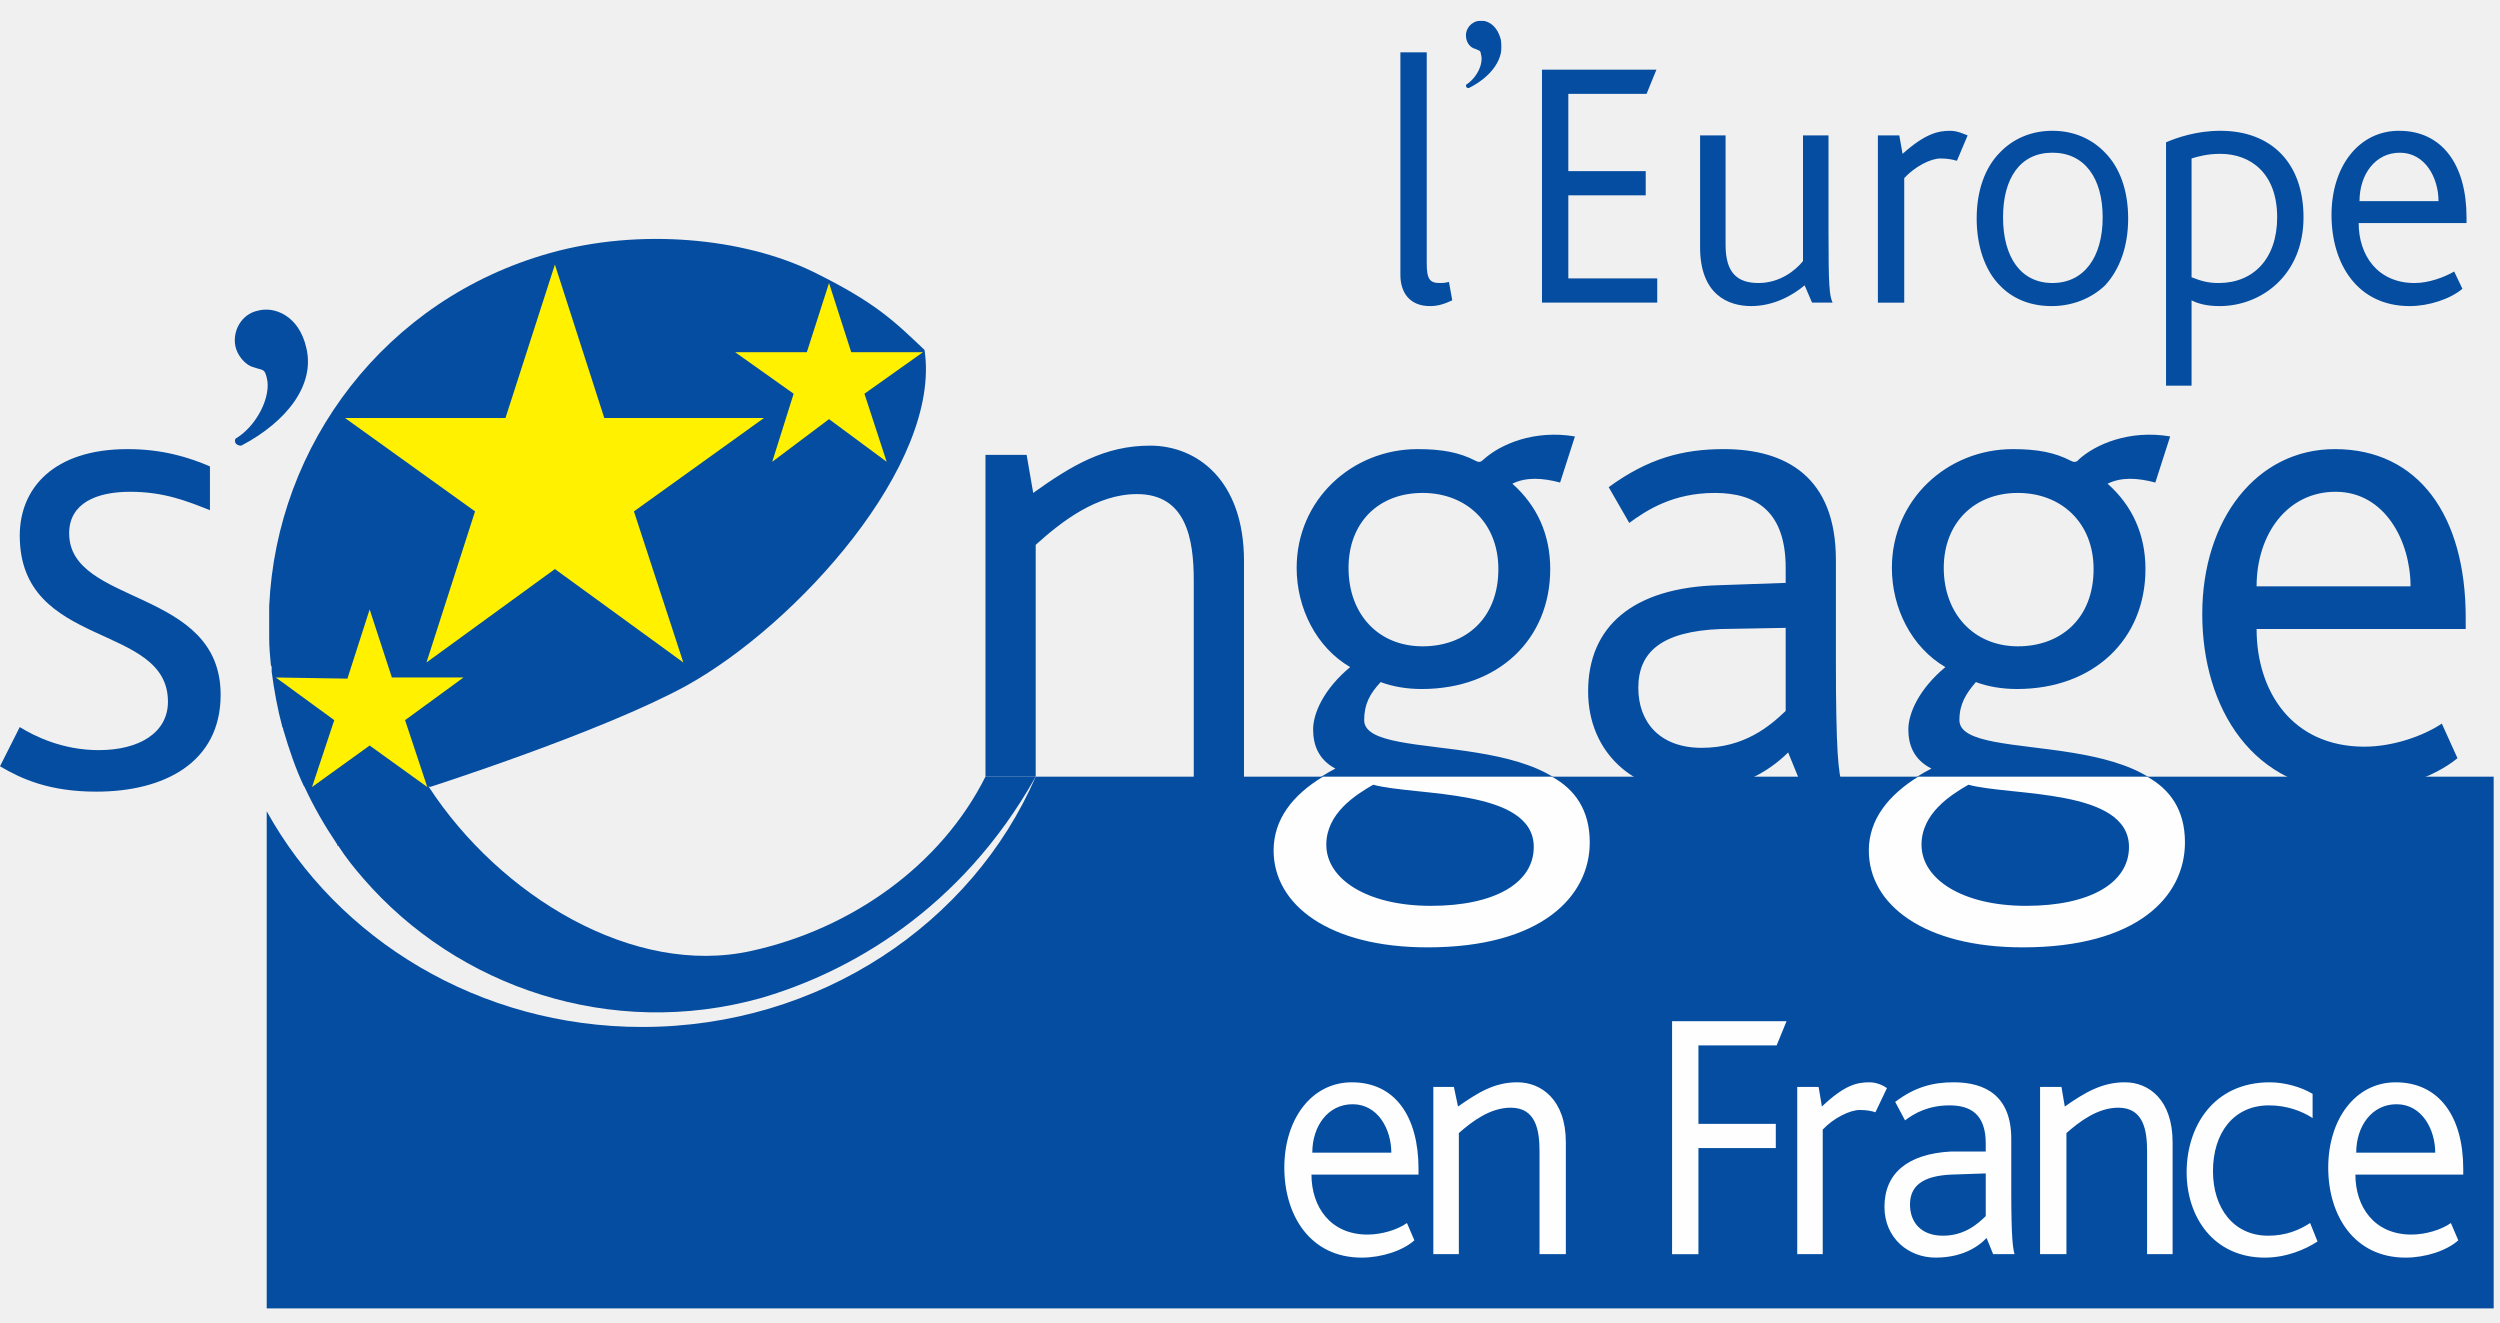
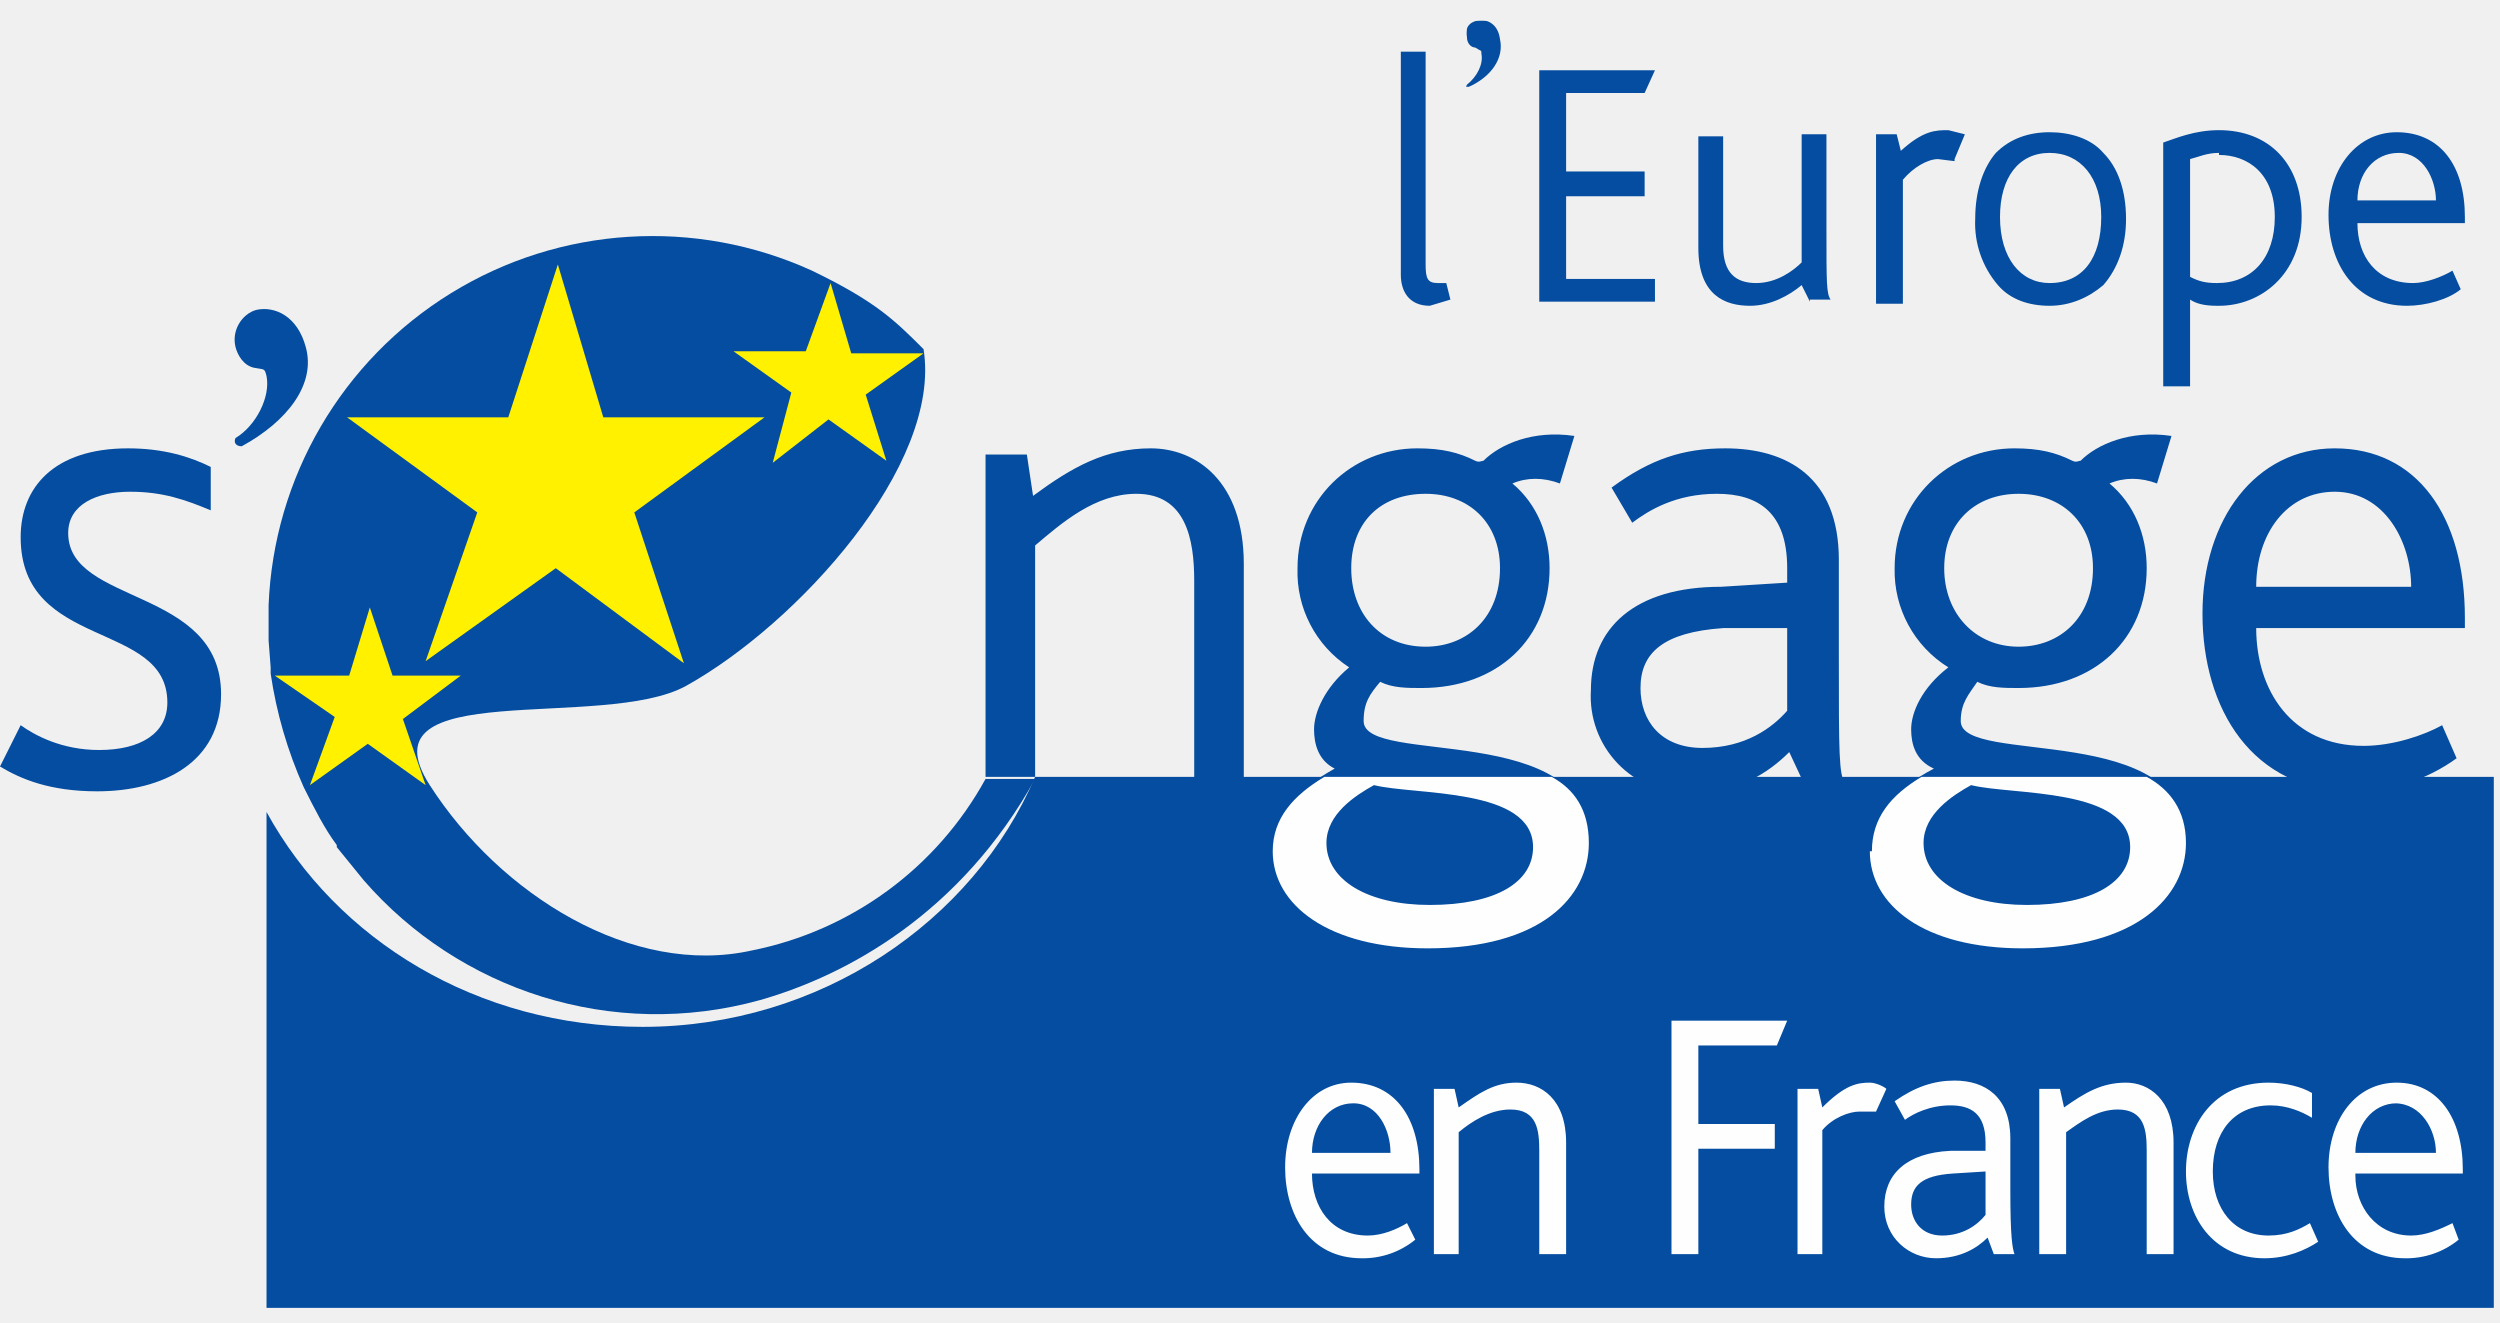
<svg xmlns="http://www.w3.org/2000/svg" xmlns:xlink="http://www.w3.org/1999/xlink" width="121" height="64">
  <defs>
-     <path id="a" d="M.949.675h1.727v3.265H.949z" />
+     <path id="a" d="M1 .7h1.7v3.2H.9z" />
  </defs>
  <g fill="none" fill-rule="evenodd">
-     <path d="M50.127 37.591c-3.068 7.089-10.44 12.114-19.048 12.114-7.889 0-14.742-4.243-18.17-10.439v24.059h107.785v-25.734h-70.567zM14.823 16.825c.438 1.786-.916 3.573-3.147 4.745-.24 0-.36-.168-.28-.335 1.036-.614 1.753-2.065 1.514-2.959-.118-.446-.158-.335-.637-.502-.437-.112-.797-.614-.877-1.005-.159-.725.28-1.563 1.076-1.73.797-.224 1.993.223 2.351 1.786M4.662 38.316c-2.271 0-3.626-.614-4.662-1.228l.956-1.898c.718.446 2.071 1.116 3.825 1.116 1.952 0 3.348-.837 3.348-2.344 0-3.852-7.173-2.512-7.173-8.039 0-2.288 1.634-4.186 5.22-4.186 1.674 0 2.949.39 3.985.837v2.121c-1.116-.446-2.232-.893-3.865-.893-1.634 0-2.949.558-2.949 2.01 0 3.517 7.332 2.623 7.332 7.815 0 3.293-2.75 4.689-6.017 4.689" fill="#044DA1" />
-     <path d="M69.094 45.852c-4.782 0-7.451-2.066-7.451-4.689 0-1.731 1.195-3.015 2.988-3.964-.838-.446-1.076-1.172-1.076-1.897 0-.782.518-1.954 1.793-3.015-1.633-.949-2.59-2.847-2.59-4.801 0-3.293 2.67-5.749 5.857-5.749 1.196 0 2.033.167 2.79.558.199.111.279.056.399-.056.796-.726 2.43-1.451 4.423-1.116l-.718 2.232c-.837-.223-1.634-.279-2.311.056 1.196 1.061 1.833 2.456 1.833 4.131 0 3.405-2.51 5.806-6.216 5.806-.717 0-1.395-.112-1.992-.335-.518.558-.797 1.06-.797 1.842 0 2.289 10.918-.056 10.918 5.917 0 2.624-2.351 5.08-7.85 5.08m-2.63-7.871c-.877.502-2.271 1.395-2.271 2.903 0 1.674 1.992 2.958 5.06 2.958 3.108 0 4.981-1.116 4.981-2.847 0-2.847-5.699-2.456-7.77-3.014m2.391-14.123c-2.153 0-3.586 1.451-3.586 3.628 0 2.233 1.433 3.796 3.586 3.796 2.072 0 3.666-1.339 3.666-3.74 0-2.233-1.554-3.684-3.666-3.684M87.184 37.981l-.638-1.563c-.956.949-2.509 1.898-4.861 1.898-2.55 0-4.82-1.842-4.82-4.857 0-3.126 2.15-5.024 6.335-5.135l3.227-.112v-.726c0-2.735-1.434-3.628-3.427-3.628-2.032 0-3.306.837-4.144 1.451l-.995-1.73c1.912-1.396 3.586-1.842 5.577-1.842 2.989 0 5.419 1.339 5.419 5.359v4.8c0 4.466.12 5.583.319 6.085h-1.992zm-.757-7.592l-3.147.056c-2.869.112-3.986 1.117-3.986 2.847 0 1.619.997 2.903 3.07 2.903 2.071 0 3.306-1.061 4.063-1.787v-4.019zM97.903 45.852c-4.782 0-7.451-2.066-7.451-4.689 0-1.731 1.195-3.015 3.028-3.964-.877-.446-1.116-1.172-1.116-1.897 0-.782.518-1.954 1.793-3.015-1.633-.949-2.59-2.847-2.59-4.801 0-3.293 2.67-5.749 5.858-5.749 1.195 0 2.032.167 2.79.558.198.111.318.056.398-.056.796-.726 2.431-1.451 4.423-1.116l-.718 2.232c-.837-.223-1.633-.279-2.311.056 1.196 1.061 1.833 2.456 1.833 4.131 0 3.405-2.51 5.806-6.216 5.806-.717 0-1.395-.112-1.992-.335-.478.558-.797 1.06-.797 1.842 0 2.289 10.919-.056 10.919 5.917 0 2.624-2.312 5.08-7.851 5.08m-2.63-7.871c-.876.502-2.27 1.395-2.27 2.903 0 1.674 1.991 2.958 5.059 2.958 3.109 0 4.982-1.116 4.982-2.847 0-2.847-5.699-2.456-7.771-3.014m2.391-14.123c-2.112 0-3.586 1.451-3.586 3.628 0 2.233 1.474 3.796 3.586 3.796 2.072 0 3.666-1.339 3.666-3.74 0-2.233-1.554-3.684-3.666-3.684M109.219 30.445c0 3.014 1.713 5.694 5.22 5.694 1.355 0 2.829-.502 3.745-1.117l.758 1.675c-1.156.949-3.148 1.619-4.981 1.619-4.941 0-7.372-4.075-7.372-8.597 0-4.577 2.63-7.982 6.415-7.982 4.065 0 6.336 3.237 6.336 8.15v.558h-10.121zm3.825-6.643c-2.35 0-3.825 2.066-3.825 4.578h7.451c0-2.178-1.235-4.578-3.626-4.578zM57.778 37.814v-9.713c0-2.01-.359-4.187-2.749-4.187-1.953 0-3.666 1.34-4.901 2.456v11.221h-2.431v-15.575h1.992l.318 1.842c1.874-1.339 3.467-2.289 5.659-2.289 2.271 0 4.543 1.675 4.543 5.583v10.662h-2.431z" fill="#044DA1" />
-     <g transform="translate(70 .3248)">
+     <path d="M50.1 37.6c-3 7-10.4 12.1-19 12.1-8 0-14.8-4.2-18.2-10.4v24h107.8V37.6H50zM14.8 16.8c.5 1.8-.9 3.6-3.1 4.8-.3 0-.4-.2-.3-.4 1-.6 1.7-2 1.5-3-.1-.4-.1-.3-.6-.4-.5-.1-.8-.6-.9-1-.2-.8.3-1.6 1-1.8.9-.2 2 .3 2.4 1.8M4.7 38.3c-2.3 0-3.7-.6-4.7-1.2l1-2c.7.5 2 1.2 3.8 1.2 2 0 3.3-.8 3.3-2.3C8.1 30 1 31.5 1 26c0-2.4 1.6-4.3 5.2-4.3 1.7 0 3 .4 4 .9v2.1c-1.2-.5-2.3-.9-3.9-.9s-3 .6-3 2c0 3.5 7.4 2.6 7.4 7.8 0 3.3-2.8 4.7-6 4.7" fill="#044DA1" />
+     <path d="M69 45.9c-4.7 0-7.4-2.1-7.4-4.7 0-1.8 1.2-3 3-4-.8-.4-1-1.2-1-1.9 0-.8.5-2 1.7-3a5.5 5.5 0 0 1-2.5-4.8c0-3.3 2.6-5.8 5.8-5.8 1.2 0 2 .2 2.8.6.2.1.3 0 .4 0 .8-.8 2.4-1.5 4.4-1.2l-.7 2.3c-.8-.3-1.6-.3-2.3 0 1.2 1 1.8 2.5 1.8 4.1 0 3.4-2.5 5.8-6.2 5.8-.7 0-1.4 0-2-.3-.5.6-.8 1-.8 1.9 0 2.2 11-.1 11 5.9 0 2.6-2.4 5-8 5M66.6 38c-1 .5-2.3 1.4-2.3 2.9 0 1.7 2 3 5 3 3.2 0 5-1.2 5-2.9 0-2.9-5.7-2.5-7.7-3m2.4-14.1c-2.2 0-3.6 1.4-3.6 3.6s1.4 3.8 3.6 3.8c2 0 3.6-1.4 3.6-3.8 0-2.2-1.5-3.6-3.6-3.6m18.3 14l-.7-1.5c-1 1-2.5 2-4.8 2a4.7 4.7 0 0 1-4.8-5c0-3 2.1-5 6.3-5l3.2-.2v-.7c0-2.7-1.4-3.6-3.4-3.6s-3.3.8-4.1 1.4l-1-1.7c1.9-1.4 3.5-1.9 5.5-1.9 3 0 5.5 1.4 5.5 5.4v4.8c0 4.5 0 5.6.3 6h-2zm-.8-7.5h-3.1c-2.9.2-4 1.2-4 2.9 0 1.6 1 2.9 3 2.9 2.1 0 3.4-1 4.1-1.8v-4zM98 45.9c-4.8 0-7.4-2.1-7.4-4.7 0-1.8 1.1-3 3-4-.9-.4-1.1-1.2-1.1-1.9 0-.8.5-2 1.8-3a5.5 5.5 0 0 1-2.6-4.8c0-3.3 2.6-5.8 5.8-5.8 1.2 0 2 .2 2.8.6.2.1.3 0 .4 0 .8-.8 2.4-1.5 4.4-1.2l-.7 2.3c-.8-.3-1.6-.3-2.3 0 1.2 1 1.8 2.5 1.8 4.1 0 3.4-2.5 5.8-6.2 5.8-.7 0-1.4 0-2-.3-.4.6-.8 1-.8 1.9 0 2.2 11-.1 11 5.9 0 2.6-2.4 5-7.9 5M95.3 38c-.9.5-2.3 1.4-2.3 2.9 0 1.7 2 3 5 3 3.2 0 5-1.2 5-2.9 0-2.9-5.7-2.5-7.7-3m2.4-14.1c-2.1 0-3.6 1.4-3.6 3.6s1.5 3.8 3.6 3.8c2 0 3.6-1.4 3.6-3.8 0-2.2-1.5-3.6-3.6-3.6m11.5 6.5c0 3 1.7 5.7 5.2 5.7 1.4 0 2.9-.5 3.8-1l.7 1.6a8.4 8.4 0 0 1-5 1.6c-4.9 0-7.3-4-7.3-8.6s2.6-8 6.4-8c4 0 6.3 3.3 6.3 8.2v.5h-10zm3.8-6.6c-2.3 0-3.8 2-3.8 4.6h7.5c0-2.2-1.3-4.6-3.7-4.6zm-55.2 14v-9.7c0-2-.4-4.2-2.8-4.2-2 0-3.6 1.4-4.9 2.5v11.2h-2.4V22h2L50 24c1.9-1.4 3.5-2.3 5.7-2.3s4.5 1.6 4.5 5.6v10.6h-2.4z" fill="#044DA1" />
+     <g transform="translate(70 .3)">
      <mask id="b" fill="#fff">
        <use xlink:href="#a" />
      </mask>
-       <path d="M2.64 1.595c.199.893-.437 1.786-1.554 2.345-.12 0-.159-.112-.12-.168.518-.335.837-1.005.718-1.451-.04-.224-.04-.168-.279-.279-.239-.056-.399-.28-.439-.503-.079-.335.12-.726.518-.837.399-.112.957.111 1.156.893" fill="#044DA1" mask="url(#b)" />
+       <path d="M2.6 1.6c.2.9-.4 1.8-1.5 2.3C1 4 .9 4 1 3.8c.5-.4.8-1 .7-1.5 0-.2 0-.1-.3-.3-.2 0-.4-.2-.4-.5-.1-.3 0-.7.5-.8.4-.1 1 .1 1.1.9" fill="#044DA1" mask="url(#b)" />
    </g>
-     <path d="M69.213 14.815c-.996 0-1.434-.67-1.434-1.507V2.534h1.275v10.216c0 .781.159.948.638.948.119 0 .238 0 .437-.055l.16.893c-.359.167-.677.279-1.076.279M74.632 14.647V3.371h5.539l-.477 1.172h-3.787v3.74h3.746v1.172h-3.746v4.02h4.303v1.172zM87.703 14.647l-.359-.837c-.597.502-1.514 1.004-2.59 1.004-1.115 0-2.47-.558-2.47-2.847v-5.414h1.234v5.303c0 1.34.559 1.842 1.594 1.842 1.036 0 1.793-.613 2.153-1.061v-6.084h1.235v4.689c0 2.568.04 3.07.198 3.405h-.995zM94.715 7.782c-.199-.056-.438-.112-.797-.112-.478 0-1.235.391-1.753.949v6.029h-1.275v-8.094h1.036l.159.893c1.116-1.005 1.753-1.116 2.311-1.116.359 0 .678.167.837.223l-.518 1.228zM101.887 13.81c-.638.614-1.554 1.005-2.59 1.005-.996 0-1.873-.335-2.51-1.005-.717-.726-1.116-1.898-1.116-3.238 0-1.339.399-2.456 1.116-3.182.637-.669 1.514-1.06 2.55-1.06 1.036 0 1.912.391 2.55 1.06.718.726 1.116 1.843 1.116 3.182 0 1.34-.398 2.457-1.116 3.238m-2.55-6.42c-1.554 0-2.39 1.228-2.39 3.126 0 1.954.877 3.182 2.39 3.182 1.515 0 2.432-1.228 2.432-3.182 0-1.898-.877-3.126-2.432-3.126M107.426 14.815c-.598 0-1.036-.112-1.354-.279v4.131h-1.236V6.888c.518-.223 1.474-.558 2.63-.558 2.47 0 4.024 1.563 4.024 4.187 0 2.791-2.032 4.298-4.064 4.298m.04-7.369c-.598 0-1.036.112-1.394.224v5.749c.438.168.756.279 1.314.279 1.674 0 2.829-1.172 2.829-3.181 0-2.122-1.275-3.071-2.749-3.071M114.16 10.796c0 1.563.917 2.903 2.71 2.903.677 0 1.434-.279 1.912-.558l.399.837c-.598.502-1.634.837-2.55.837-2.551 0-3.786-2.065-3.786-4.41 0-2.344 1.315-4.075 3.268-4.075 2.11 0 3.267 1.675 3.267 4.187v.279h-5.22zm1.992-3.405c-1.195 0-1.952 1.06-1.952 2.344h3.824c0-1.116-.636-2.344-1.872-2.344z" fill="#044DA1" />
-     <path d="M63.475 56.85c0 1.563.918 2.903 2.711 2.903.677 0 1.434-.223 1.911-.558l.359.837c-.557.502-1.593.837-2.549.837-2.511 0-3.746-2.065-3.746-4.354 0-2.345 1.314-4.131 3.267-4.131 2.111 0 3.228 1.675 3.228 4.187v.279h-5.181zm1.992-3.405c-1.194 0-1.952 1.06-1.952 2.344h3.825c0-1.116-.636-2.344-1.873-2.344zM74.513 60.701v-4.968c0-1.005-.159-2.121-1.396-2.121-.996 0-1.872.669-2.509 1.228v5.861h-1.235v-8.094h.995l.2.949c.957-.669 1.753-1.173 2.869-1.173 1.156 0 2.35.839 2.35 2.903v5.415h-1.274zM85.989 50.598h-3.785v3.796h3.745v1.172h-3.745v5.136h-1.276v-11.276h5.54zM90.77 53.835c-.158-.056-.397-.112-.757-.112-.477 0-1.274.391-1.793.949v6.029h-1.234v-8.094h1.035l.159.949c1.116-1.061 1.713-1.172 2.312-1.172.358 0 .676.167.837.279l-.559 1.172zM96.468 60.701l-.318-.782c-.479.503-1.276.949-2.471.949-1.315 0-2.471-.949-2.471-2.456 0-1.619 1.116-2.568 3.229-2.679h1.673v-.391c0-1.396-.718-1.842-1.753-1.842-1.036 0-1.714.391-2.153.726l-.477-.894c.956-.725 1.832-.949 2.828-.949 1.555 0 2.79.671 2.79 2.736v2.512c0 2.288.079 2.791.159 3.07h-1.036zm-.358-3.908l-1.633.056c-1.436.056-2.033.558-2.033 1.452 0 .838.517 1.507 1.593 1.507 1.036 0 1.674-.558 2.073-.949v-2.066zM103.919 60.701v-4.968c0-1.005-.158-2.121-1.395-2.121-.996 0-1.872.669-2.509 1.228v5.861h-1.276v-8.094h1.036l.16.949c.957-.669 1.793-1.173 2.909-1.173 1.155 0 2.31.839 2.31 2.903v5.415h-1.235zM109.618 60.869c-2.471 0-3.785-1.954-3.785-4.131 0-2.233 1.314-4.354 4.024-4.354.717 0 1.514.223 2.073.558v1.172c-.519-.335-1.236-.614-2.113-.614-1.713 0-2.709 1.34-2.709 3.182 0 1.787.996 3.126 2.669 3.126.877 0 1.514-.279 2.033-.614l.358.894c-.598.39-1.514.781-2.55.781M114.001 56.85c0 1.563.916 2.903 2.71 2.903.677 0 1.434-.223 1.912-.558l.358.837c-.557.502-1.593.837-2.549.837-2.511 0-3.746-2.065-3.746-4.354 0-2.345 1.315-4.131 3.266-4.131 2.112 0 3.269 1.675 3.269 4.187v.279h-5.22zm1.991-3.405c-1.194 0-1.951 1.06-1.951 2.344h3.824c0-1.116-.636-2.344-1.873-2.344zM61.643 41.163c0 2.624 2.67 4.689 7.45 4.689 5.499 0 7.851-2.456 7.851-5.08 0-1.563-.717-2.568-1.833-3.182h-11.077c-1.475.893-2.391 2.066-2.391 3.573m4.82-3.182c2.073.558 7.771.168 7.771 3.015 0 1.73-1.872 2.847-4.981 2.847-3.067 0-5.06-1.284-5.06-2.959 0-1.507 1.394-2.401 2.27-2.903M90.451 41.163c0 2.624 2.67 4.689 7.451 4.689 5.539 0 7.85-2.456 7.85-5.08 0-1.563-.717-2.568-1.833-3.182h-11.077c-1.435.893-2.391 2.066-2.391 3.573m4.821-3.182c2.072.558 7.771.168 7.771 3.015 0 1.73-1.873 2.847-4.981 2.847-3.068 0-5.061-1.284-5.061-2.959 0-1.507 1.395-2.401 2.271-2.903" fill="#FEFEFE" />
-     <path d="M39.328 13.141c-3.347-1.619-8.328-2.121-12.711-.893-7.969 2.233-13.229 9.266-13.588 17.082V30.893c0 .446.04.837.08 1.284 0 .055.04.055.04.111v.223c.118.894.279 1.787.518 2.68.04.056.04.056.04.112.279.949.597 1.898.996 2.735l.04.056c.438.949.956 1.842 1.514 2.679.04.056.08.112.08.168h.039c.359.558.757 1.06 1.196 1.563 4.582 5.303 12.033 7.815 19.246 5.805 4.223-1.228 9.682-4.242 13.308-10.718h-2.43c-2.152 4.299-6.495 7.369-11.317 8.43-5.739 1.284-12.193-2.68-15.619-7.927-.04-.112.039 0 .039 0s8.368-2.68 12.432-4.913c5.34-2.958 12.353-10.718 11.516-16.244-1.474-1.396-2.351-2.289-5.419-3.796" fill="#044DA1" />
-     <path fill="#FFF100" d="M37.376 22.351l2.749-2.065 2.79 2.065-1.076-3.294 2.829-2.009h-3.468l-1.075-3.35-1.075 3.35h-3.467l2.829 2.009zM15.102 38.093l2.789-2.01 2.79 2.01-1.076-3.238 2.829-2.065h-3.467l-1.076-3.294-1.076 3.35-3.466-.056 2.829 2.065z" />
-     <path fill="#FFF100" d="M20.641 32.064l6.216-4.522 6.216 4.522-2.391-7.313 6.296-4.521h-7.731l-2.39-7.425-2.392 7.425h-7.769l6.296 4.521z" />
+     <path d="M69.2 14.8c-1 0-1.4-.7-1.4-1.5V2.5H69v10.3c0 .7.1.9.6.9h.4l.2.8-1 .3m5.3-.2V3.4h5.6l-.5 1.1h-3.8v3.8h3.8v1.2h-3.8v4h4.3v1.1zm13.1 0l-.4-.8c-.6.5-1.5 1-2.5 1-1.2 0-2.5-.5-2.5-2.8V6.6h1.2v5.3c0 1.3.6 1.8 1.6 1.8s1.8-.6 2.2-1V6.5h1.2v4.6c0 2.6 0 3.1.2 3.4h-1zm7-6.8l-.8-.1c-.5 0-1.2.4-1.7 1v6h-1.3V6.5h1l.2.8c1.1-1 1.7-1 2.3-1l.8.2-.5 1.2zm7.2 6c-.7.6-1.6 1-2.6 1s-1.9-.3-2.5-1a4.6 4.6 0 0 1-1.1-3.2c0-1.4.4-2.5 1-3.2.7-.7 1.6-1 2.6-1s2 .3 2.6 1c.7.7 1.1 1.8 1.1 3.2 0 1.3-.4 2.4-1.1 3.2m-2.6-6.4c-1.5 0-2.4 1.2-2.4 3.1 0 2 1 3.2 2.4 3.2 1.6 0 2.5-1.2 2.5-3.2 0-1.9-1-3.1-2.5-3.1m8.1 7.4c-.6 0-1-.1-1.3-.3v4.2h-1.3V6.9c.6-.2 1.5-.6 2.7-.6 2.4 0 4 1.6 4 4.2 0 2.8-2 4.3-4 4.3m0-7.4c-.6 0-1 .2-1.4.3v5.7c.4.2.7.3 1.3.3 1.7 0 2.8-1.2 2.8-3.2 0-2.1-1.3-3-2.7-3m6.7 3.3c0 1.6.9 2.9 2.7 2.9.6 0 1.4-.3 1.9-.6l.4.9c-.6.5-1.7.8-2.6.8-2.5 0-3.8-2-3.8-4.4 0-2.3 1.4-4 3.3-4 2.1 0 3.3 1.6 3.3 4.1v.3h-5.2zm2-3.4c-1.2 0-2 1-2 2.3h3.8c0-1-.6-2.3-1.8-2.3z" fill="#044DA1" />
+     <path d="M63.5 56.8c0 1.6.9 3 2.7 3 .7 0 1.4-.3 1.9-.6l.4.8a4 4 0 0 1-2.6.9c-2.5 0-3.7-2.1-3.7-4.4 0-2.3 1.3-4.1 3.2-4.1 2.1 0 3.3 1.7 3.3 4.2v.2h-5.2zm2-3.4c-1.2 0-2 1.1-2 2.4h3.8c0-1.1-.6-2.4-1.8-2.4zm9 7.3v-5c0-1-.1-2-1.4-2-1 0-1.9.6-2.5 1.1v5.9h-1.2v-8h1l.2.9c1-.7 1.7-1.2 2.8-1.2 1.2 0 2.4.8 2.4 2.9v5.4h-1.3zM86 50.6h-3.8v3.8h3.7v1.2h-3.7v5.1h-1.3V49.4h5.6zm4.8 3.2H90c-.5 0-1.3.3-1.8.9v6H87v-8h1l.2.9c1.1-1.1 1.7-1.2 2.3-1.2.3 0 .7.2.8.3l-.5 1.1zm5.7 6.9l-.3-.8c-.5.5-1.3 1-2.5 1-1.3 0-2.5-1-2.5-2.5 0-1.6 1.1-2.6 3.2-2.7h1.7v-.4c0-1.4-.7-1.8-1.7-1.8s-1.8.4-2.2.7l-.5-.9c1-.7 1.9-1 2.9-1 1.5 0 2.7.8 2.7 2.8v2.5c0 2.3.1 2.8.2 3.1h-1zm-.4-4l-1.6.1c-1.5.1-2 .6-2 1.5 0 .8.5 1.5 1.5 1.5s1.7-.5 2.1-1v-2zm7.8 4v-5c0-1-.1-2-1.4-2-1 0-1.8.6-2.5 1.1v5.9h-1.3v-8h1l.2.9c1-.7 1.8-1.2 3-1.2 1.1 0 2.3.8 2.3 2.9v5.4h-1.3zm5.7.2c-2.5 0-3.8-2-3.8-4.2s1.3-4.3 4-4.3c.8 0 1.6.2 2.1.5v1.2c-.5-.3-1.2-.6-2-.6-1.8 0-2.8 1.3-2.8 3.2 0 1.8 1 3.1 2.7 3.1.9 0 1.5-.3 2-.6l.4.9c-.6.4-1.5.8-2.6.8m4.4-4c0 1.5 1 2.9 2.7 2.9.7 0 1.4-.3 2-.6l.3.8a4 4 0 0 1-2.6.9c-2.5 0-3.7-2.1-3.7-4.4 0-2.3 1.3-4.1 3.3-4.1 2 0 3.2 1.7 3.2 4.2v.2H114zm2-3.5c-1.2 0-2 1.1-2 2.4h3.9c0-1.1-.7-2.4-2-2.4zM61.6 41.2c0 2.6 2.7 4.7 7.5 4.7 5.5 0 7.8-2.5 7.8-5.1 0-1.6-.7-2.6-1.8-3.2h-11c-1.5.9-2.5 2-2.5 3.6m4.9-3.2c2 .5 7.7.1 7.7 3 0 1.7-1.8 2.8-5 2.8-3 0-5-1.2-5-3 0-1.4 1.4-2.3 2.3-2.8m24 3.2c0 2.6 2.6 4.7 7.4 4.7 5.5 0 7.9-2.5 7.9-5.1 0-1.6-.8-2.6-1.9-3.2H93c-1.5.9-2.4 2-2.4 3.6m4.8-3.2c2 .5 7.7.1 7.7 3 0 1.7-1.8 2.8-5 2.8-3 0-5-1.2-5-3 0-1.4 1.4-2.3 2.3-2.8" fill="#FEFEFE" />
+     <path d="M39.3 13.1A18.6 18.6 0 0 0 13 29.3V31l.1 1.3v.3a20.9 20.9 0 0 0 1.6 5.5c.5 1 1 2 1.6 2.8v.1l1.3 1.6c4.6 5.3 12 7.8 19.2 5.8 4.2-1.2 9.7-4.2 13.3-10.7h-2.4A16.6 16.6 0 0 1 36.4 46c-5.8 1.3-12.2-2.7-15.6-8s8.4-2.6 12.4-4.8c5.4-3 12.4-10.7 11.5-16.3-1.4-1.4-2.3-2.3-5.4-3.8" fill="#044DA1" />
+     <path fill="#FFF100" d="M37.4 22.4l2.7-2.1 2.8 2-1-3.2 2.8-2h-3.5l-1-3.4L39 17h-3.5l2.8 2zM15 38l2.8-2 2.8 2-1.1-3.2 2.8-2.1H19l-1.1-3.3-1 3.3h-3.6l2.9 2z" />
+     <path fill="#FFF100" d="M20.6 32l6.3-4.5 6.2 4.6-2.4-7.3 6.3-4.6h-7.8L27 12.8l-2.4 7.4h-7.8l6.3 4.6z" />
  </g>
</svg>
